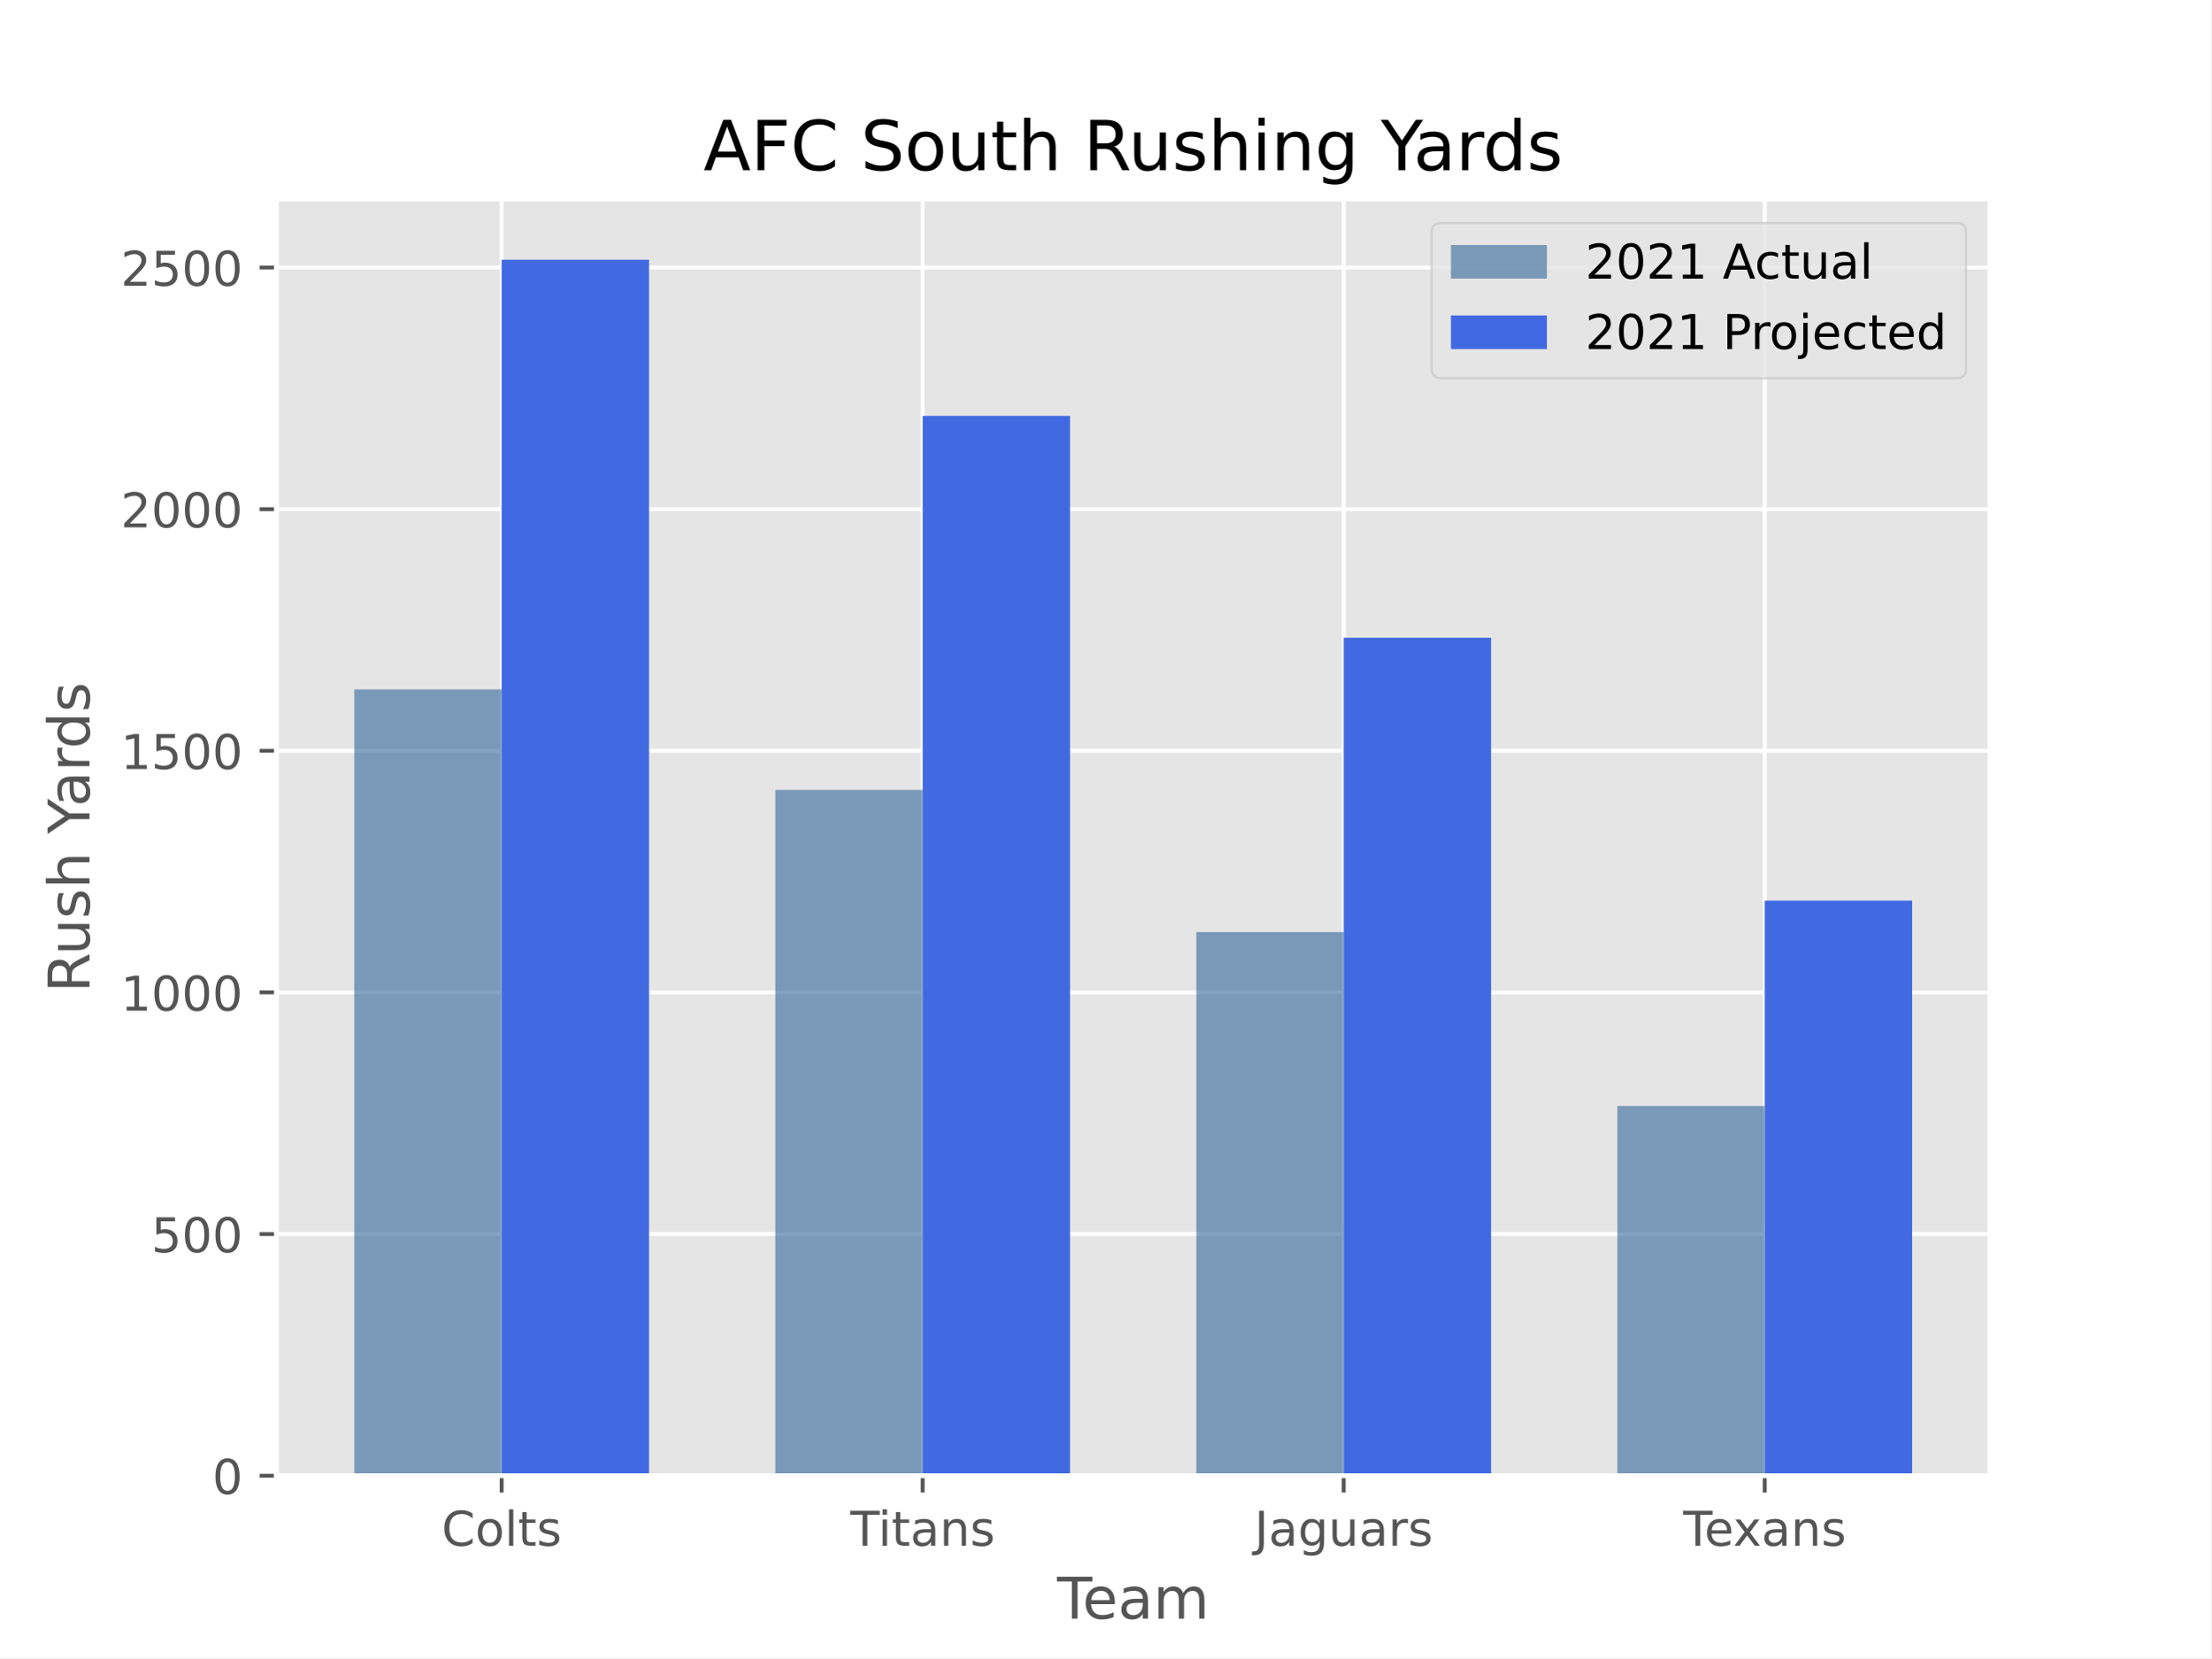
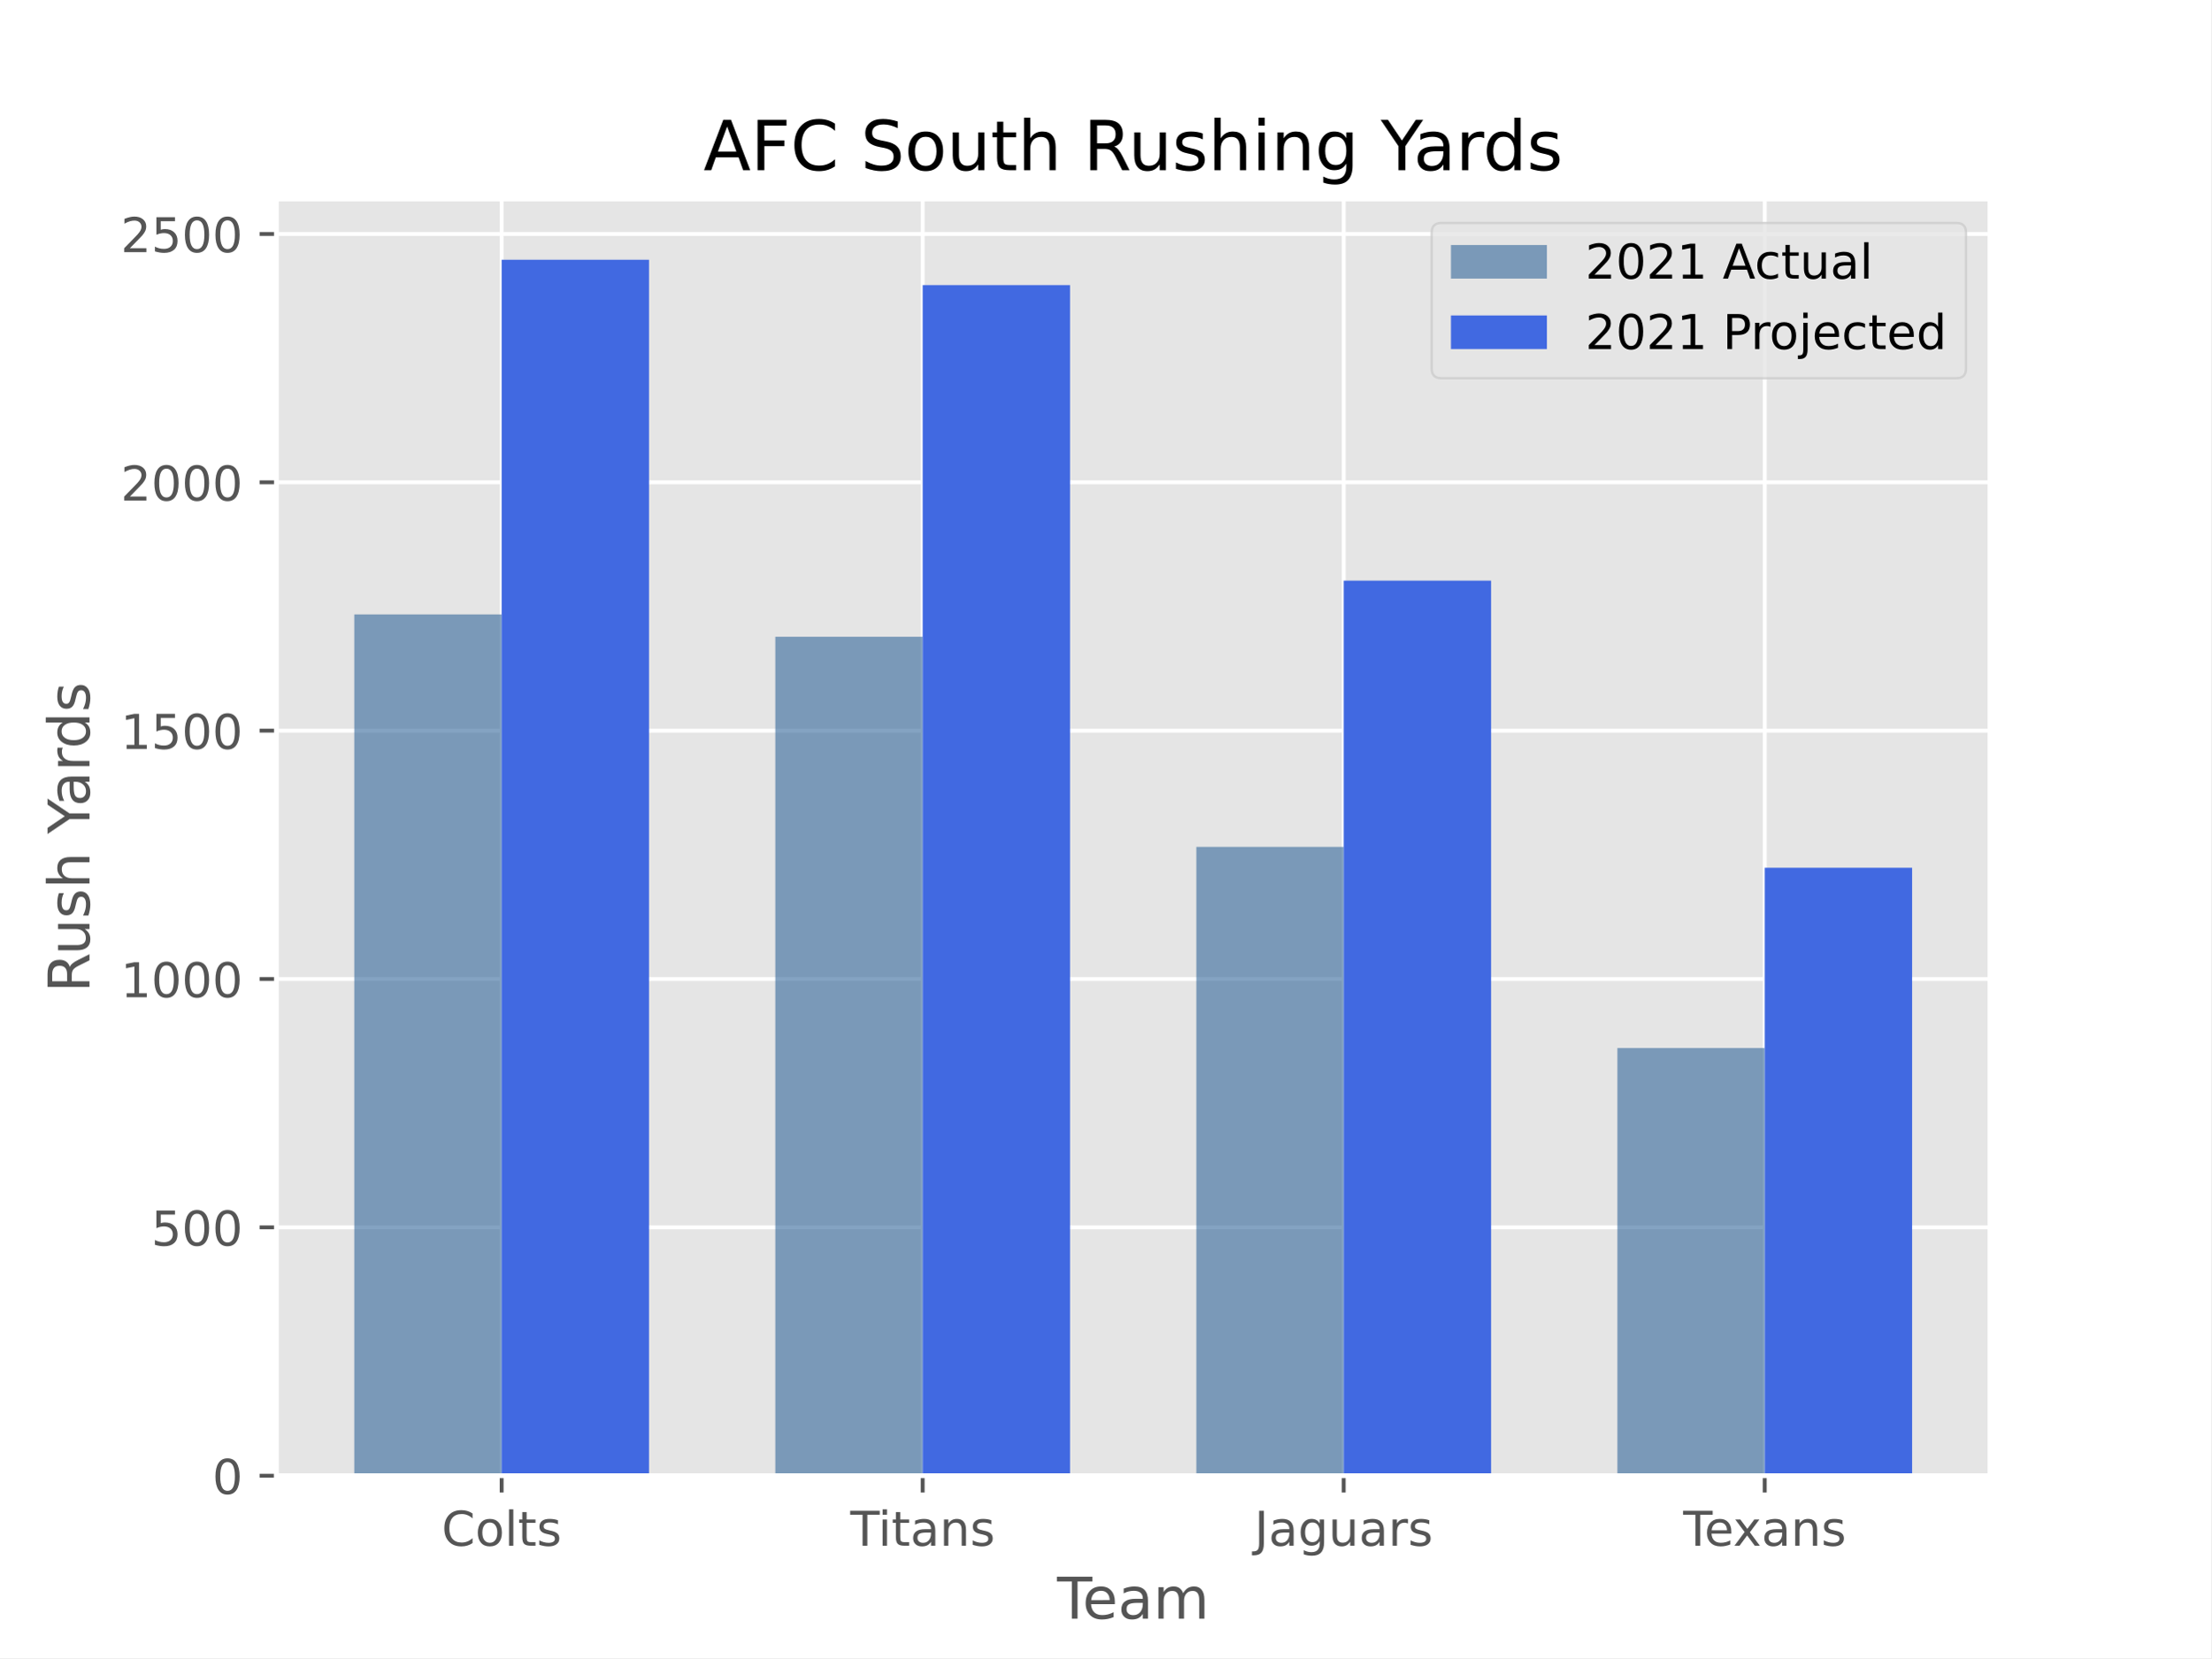
<svg xmlns="http://www.w3.org/2000/svg" xmlns:xlink="http://www.w3.org/1999/xlink" height="345.6pt" version="1.1" viewBox="0 0 460.8 345.6" width="460.8pt">
  <defs>
    <style type="text/css">*{stroke-linecap:butt;stroke-linejoin:round;}</style>
  </defs>
  <g id="figure_1">
    <g id="patch_1">
      <path d="M 0 345.6  L 460.8 345.6  L 460.8 0  L 0 0  z " style="fill:#ffffff;" />
    </g>
    <g id="axes_1">
      <g id="patch_2">
        <path d="M 57.6 307.584  L 414.72 307.584  L 414.72 41.472  L 57.6 41.472  z " style="fill:#e5e5e5;" />
      </g>
      <g id="matplotlib.axis_1">
        <g id="xtick_1">
          <g id="line2d_1">
-             <path clip-path="url(#p898515c599)" d="M 104.543 307.584  L 104.543 41.472  " style="fill:none;stroke:#ffffff;stroke-linecap:square;stroke-width:0.8;" />
+             <path clip-path="url(#p7eec8d3b5a)" d="M 104.543 307.584  L 104.543 41.472  " style="fill:none;stroke:#ffffff;stroke-linecap:square;stroke-width:0.8;" />
          </g>
          <g id="line2d_2">
            <defs>
-               <path d="M 0 0  L 0 3.5  " id="m2b80d77c26" style="stroke:#555555;stroke-width:0.8;" />
-             </defs>
-             <g>
-               <use style="fill:#555555;stroke:#555555;stroke-width:0.8;" x="104.543" xlink:href="#m2b80d77c26" y="307.584" />
+               <path d="M 0 0  L 0 3.5  " id="me559e9f346" style="stroke:#555555;stroke-width:0.8;" />
+             </defs>
+             <g>
+               <use style="fill:#555555;stroke:#555555;stroke-width:0.8;" x="104.543" xlink:href="#me559e9f346" y="307.584" />
            </g>
          </g>
          <g id="text_1">
            <g style="fill:#555555;" transform="translate(92.03861 322.1824)scale(0.1 -0.1)">
              <defs>
                <path d="M 4122 4306  L 4122 3641  Q 3803 3938 3442 4084  Q 3081 4231 2675 4231  Q 1875 4231 1450 3742  Q 1025 3253 1025 2328  Q 1025 1406 1450 917  Q 1875 428 2675 428  Q 3081 428 3442 575  Q 3803 722 4122 1019  L 4122 359  Q 3791 134 3420 21  Q 3050 -91 2638 -91  Q 1578 -91 968 557  Q 359 1206 359 2328  Q 359 3453 968 4101  Q 1578 4750 2638 4750  Q 3056 4750 3426 4639  Q 3797 4528 4122 4306  z " id="DejaVuSans-43" transform="scale(0.015625)" />
                <path d="M 1959 3097  Q 1497 3097 1228 2736  Q 959 2375 959 1747  Q 959 1119 1226 758  Q 1494 397 1959 397  Q 2419 397 2687 759  Q 2956 1122 2956 1747  Q 2956 2369 2687 2733  Q 2419 3097 1959 3097  z M 1959 3584  Q 2709 3584 3137 3096  Q 3566 2609 3566 1747  Q 3566 888 3137 398  Q 2709 -91 1959 -91  Q 1206 -91 779 398  Q 353 888 353 1747  Q 353 2609 779 3096  Q 1206 3584 1959 3584  z " id="DejaVuSans-6f" transform="scale(0.015625)" />
                <path d="M 603 4863  L 1178 4863  L 1178 0  L 603 0  L 603 4863  z " id="DejaVuSans-6c" transform="scale(0.015625)" />
                <path d="M 1172 4494  L 1172 3500  L 2356 3500  L 2356 3053  L 1172 3053  L 1172 1153  Q 1172 725 1289 603  Q 1406 481 1766 481  L 2356 481  L 2356 0  L 1766 0  Q 1100 0 847 248  Q 594 497 594 1153  L 594 3053  L 172 3053  L 172 3500  L 594 3500  L 594 4494  L 1172 4494  z " id="DejaVuSans-74" transform="scale(0.015625)" />
                <path d="M 2834 3397  L 2834 2853  Q 2591 2978 2328 3040  Q 2066 3103 1784 3103  Q 1356 3103 1142 2972  Q 928 2841 928 2578  Q 928 2378 1081 2264  Q 1234 2150 1697 2047  L 1894 2003  Q 2506 1872 2764 1633  Q 3022 1394 3022 966  Q 3022 478 2636 193  Q 2250 -91 1575 -91  Q 1294 -91 989 -36  Q 684 19 347 128  L 347 722  Q 666 556 975 473  Q 1284 391 1588 391  Q 1994 391 2212 530  Q 2431 669 2431 922  Q 2431 1156 2273 1281  Q 2116 1406 1581 1522  L 1381 1569  Q 847 1681 609 1914  Q 372 2147 372 2553  Q 372 3047 722 3315  Q 1072 3584 1716 3584  Q 2034 3584 2315 3537  Q 2597 3491 2834 3397  z " id="DejaVuSans-73" transform="scale(0.015625)" />
              </defs>
              <use xlink:href="#DejaVuSans-43" />
              <use x="69.824" xlink:href="#DejaVuSans-6f" />
              <use x="131.006" xlink:href="#DejaVuSans-6c" />
              <use x="158.789" xlink:href="#DejaVuSans-74" />
              <use x="197.998" xlink:href="#DejaVuSans-73" />
            </g>
          </g>
        </g>
        <g id="xtick_2">
          <g id="line2d_3">
-             <path clip-path="url(#p898515c599)" d="M 192.288 307.584  L 192.288 41.472  " style="fill:none;stroke:#ffffff;stroke-linecap:square;stroke-width:0.8;" />
+             <path clip-path="url(#p7eec8d3b5a)" d="M 192.288 307.584  L 192.288 41.472  " style="fill:none;stroke:#ffffff;stroke-linecap:square;stroke-width:0.8;" />
          </g>
          <g id="line2d_4">
            <g>
-               <use style="fill:#555555;stroke:#555555;stroke-width:0.8;" x="192.288" xlink:href="#m2b80d77c26" y="307.584" />
+               <use style="fill:#555555;stroke:#555555;stroke-width:0.8;" x="192.288" xlink:href="#me559e9f346" y="307.584" />
            </g>
          </g>
          <g id="text_2">
            <g style="fill:#555555;" transform="translate(177.2034 322.1824)scale(0.1 -0.1)">
              <defs>
                <path d="M -19 4666  L 3928 4666  L 3928 4134  L 2272 4134  L 2272 0  L 1638 0  L 1638 4134  L -19 4134  L -19 4666  z " id="DejaVuSans-54" transform="scale(0.015625)" />
                <path d="M 603 3500  L 1178 3500  L 1178 0  L 603 0  L 603 3500  z M 603 4863  L 1178 4863  L 1178 4134  L 603 4134  L 603 4863  z " id="DejaVuSans-69" transform="scale(0.015625)" />
                <path d="M 2194 1759  Q 1497 1759 1228 1600  Q 959 1441 959 1056  Q 959 750 1161 570  Q 1363 391 1709 391  Q 2188 391 2477 730  Q 2766 1069 2766 1631  L 2766 1759  L 2194 1759  z M 3341 1997  L 3341 0  L 2766 0  L 2766 531  Q 2569 213 2275 61  Q 1981 -91 1556 -91  Q 1019 -91 701 211  Q 384 513 384 1019  Q 384 1609 779 1909  Q 1175 2209 1959 2209  L 2766 2209  L 2766 2266  Q 2766 2663 2505 2880  Q 2244 3097 1772 3097  Q 1472 3097 1187 3025  Q 903 2953 641 2809  L 641 3341  Q 956 3463 1253 3523  Q 1550 3584 1831 3584  Q 2591 3584 2966 3190  Q 3341 2797 3341 1997  z " id="DejaVuSans-61" transform="scale(0.015625)" />
                <path d="M 3513 2113  L 3513 0  L 2938 0  L 2938 2094  Q 2938 2591 2744 2837  Q 2550 3084 2163 3084  Q 1697 3084 1428 2787  Q 1159 2491 1159 1978  L 1159 0  L 581 0  L 581 3500  L 1159 3500  L 1159 2956  Q 1366 3272 1645 3428  Q 1925 3584 2291 3584  Q 2894 3584 3203 3211  Q 3513 2838 3513 2113  z " id="DejaVuSans-6e" transform="scale(0.015625)" />
              </defs>
              <use xlink:href="#DejaVuSans-54" />
              <use x="57.959" xlink:href="#DejaVuSans-69" />
              <use x="85.742" xlink:href="#DejaVuSans-74" />
              <use x="124.951" xlink:href="#DejaVuSans-61" />
              <use x="186.23" xlink:href="#DejaVuSans-6e" />
              <use x="249.609" xlink:href="#DejaVuSans-73" />
            </g>
          </g>
        </g>
        <g id="xtick_3">
          <g id="line2d_5">
-             <path clip-path="url(#p898515c599)" d="M 280.032 307.584  L 280.032 41.472  " style="fill:none;stroke:#ffffff;stroke-linecap:square;stroke-width:0.8;" />
+             <path clip-path="url(#p7eec8d3b5a)" d="M 280.032 307.584  L 280.032 41.472  " style="fill:none;stroke:#ffffff;stroke-linecap:square;stroke-width:0.8;" />
          </g>
          <g id="line2d_6">
            <g>
-               <use style="fill:#555555;stroke:#555555;stroke-width:0.8;" x="280.032" xlink:href="#m2b80d77c26" y="307.584" />
+               <use style="fill:#555555;stroke:#555555;stroke-width:0.8;" x="280.032" xlink:href="#me559e9f346" y="307.584" />
            </g>
          </g>
          <g id="text_3">
            <g style="fill:#555555;" transform="translate(261.426 322.1824)scale(0.1 -0.1)">
              <defs>
                <path d="M 628 4666  L 1259 4666  L 1259 325  Q 1259 -519 939 -900  Q 619 -1281 -91 -1281  L -331 -1281  L -331 -750  L -134 -750  Q 284 -750 456 -515  Q 628 -281 628 325  L 628 4666  z " id="DejaVuSans-4a" transform="scale(0.015625)" />
                <path d="M 2906 1791  Q 2906 2416 2648 2759  Q 2391 3103 1925 3103  Q 1463 3103 1205 2759  Q 947 2416 947 1791  Q 947 1169 1205 825  Q 1463 481 1925 481  Q 2391 481 2648 825  Q 2906 1169 2906 1791  z M 3481 434  Q 3481 -459 3084 -895  Q 2688 -1331 1869 -1331  Q 1566 -1331 1297 -1286  Q 1028 -1241 775 -1147  L 775 -588  Q 1028 -725 1275 -790  Q 1522 -856 1778 -856  Q 2344 -856 2625 -561  Q 2906 -266 2906 331  L 2906 616  Q 2728 306 2450 153  Q 2172 0 1784 0  Q 1141 0 747 490  Q 353 981 353 1791  Q 353 2603 747 3093  Q 1141 3584 1784 3584  Q 2172 3584 2450 3431  Q 2728 3278 2906 2969  L 2906 3500  L 3481 3500  L 3481 434  z " id="DejaVuSans-67" transform="scale(0.015625)" />
                <path d="M 544 1381  L 544 3500  L 1119 3500  L 1119 1403  Q 1119 906 1312 657  Q 1506 409 1894 409  Q 2359 409 2629 706  Q 2900 1003 2900 1516  L 2900 3500  L 3475 3500  L 3475 0  L 2900 0  L 2900 538  Q 2691 219 2414 64  Q 2138 -91 1772 -91  Q 1169 -91 856 284  Q 544 659 544 1381  z M 1991 3584  L 1991 3584  z " id="DejaVuSans-75" transform="scale(0.015625)" />
                <path d="M 2631 2963  Q 2534 3019 2420 3045  Q 2306 3072 2169 3072  Q 1681 3072 1420 2755  Q 1159 2438 1159 1844  L 1159 0  L 581 0  L 581 3500  L 1159 3500  L 1159 2956  Q 1341 3275 1631 3429  Q 1922 3584 2338 3584  Q 2397 3584 2469 3576  Q 2541 3569 2628 3553  L 2631 2963  z " id="DejaVuSans-72" transform="scale(0.015625)" />
              </defs>
              <use xlink:href="#DejaVuSans-4a" />
              <use x="29.492" xlink:href="#DejaVuSans-61" />
              <use x="90.771" xlink:href="#DejaVuSans-67" />
              <use x="154.248" xlink:href="#DejaVuSans-75" />
              <use x="217.627" xlink:href="#DejaVuSans-61" />
              <use x="278.906" xlink:href="#DejaVuSans-72" />
              <use x="320.02" xlink:href="#DejaVuSans-73" />
            </g>
          </g>
        </g>
        <g id="xtick_4">
          <g id="line2d_7">
-             <path clip-path="url(#p898515c599)" d="M 367.777 307.584  L 367.777 41.472  " style="fill:none;stroke:#ffffff;stroke-linecap:square;stroke-width:0.8;" />
+             <path clip-path="url(#p7eec8d3b5a)" d="M 367.777 307.584  L 367.777 41.472  " style="fill:none;stroke:#ffffff;stroke-linecap:square;stroke-width:0.8;" />
          </g>
          <g id="line2d_8">
            <g>
-               <use style="fill:#555555;stroke:#555555;stroke-width:0.8;" x="367.777" xlink:href="#m2b80d77c26" y="307.584" />
+               <use style="fill:#555555;stroke:#555555;stroke-width:0.8;" x="367.777" xlink:href="#me559e9f346" y="307.584" />
            </g>
          </g>
          <g id="text_4">
            <g style="fill:#555555;" transform="translate(350.7869 322.1824)scale(0.1 -0.1)">
              <defs>
                <path d="M 3597 1894  L 3597 1613  L 953 1613  Q 991 1019 1311 708  Q 1631 397 2203 397  Q 2534 397 2845 478  Q 3156 559 3463 722  L 3463 178  Q 3153 47 2828 -22  Q 2503 -91 2169 -91  Q 1331 -91 842 396  Q 353 884 353 1716  Q 353 2575 817 3079  Q 1281 3584 2069 3584  Q 2775 3584 3186 3129  Q 3597 2675 3597 1894  z M 3022 2063  Q 3016 2534 2758 2815  Q 2500 3097 2075 3097  Q 1594 3097 1305 2825  Q 1016 2553 972 2059  L 3022 2063  z " id="DejaVuSans-65" transform="scale(0.015625)" />
                <path d="M 3513 3500  L 2247 1797  L 3578 0  L 2900 0  L 1881 1375  L 863 0  L 184 0  L 1544 1831  L 300 3500  L 978 3500  L 1906 2253  L 2834 3500  L 3513 3500  z " id="DejaVuSans-78" transform="scale(0.015625)" />
              </defs>
              <use xlink:href="#DejaVuSans-54" />
              <use x="44.084" xlink:href="#DejaVuSans-65" />
              <use x="103.857" xlink:href="#DejaVuSans-78" />
              <use x="163.037" xlink:href="#DejaVuSans-61" />
              <use x="224.316" xlink:href="#DejaVuSans-6e" />
              <use x="287.695" xlink:href="#DejaVuSans-73" />
            </g>
          </g>
        </g>
        <g id="text_5">
          <g style="fill:#555555;" transform="translate(220.3022 337.3802)scale(0.12 -0.12)">
            <defs>
              <path d="M 3328 2828  Q 3544 3216 3844 3400  Q 4144 3584 4550 3584  Q 5097 3584 5394 3201  Q 5691 2819 5691 2113  L 5691 0  L 5113 0  L 5113 2094  Q 5113 2597 4934 2840  Q 4756 3084 4391 3084  Q 3944 3084 3684 2787  Q 3425 2491 3425 1978  L 3425 0  L 2847 0  L 2847 2094  Q 2847 2600 2669 2842  Q 2491 3084 2119 3084  Q 1678 3084 1418 2786  Q 1159 2488 1159 1978  L 1159 0  L 581 0  L 581 3500  L 1159 3500  L 1159 2956  Q 1356 3278 1631 3431  Q 1906 3584 2284 3584  Q 2666 3584 2933 3390  Q 3200 3197 3328 2828  z " id="DejaVuSans-6d" transform="scale(0.015625)" />
            </defs>
            <use xlink:href="#DejaVuSans-54" />
            <use x="44.084" xlink:href="#DejaVuSans-65" />
            <use x="105.607" xlink:href="#DejaVuSans-61" />
            <use x="166.887" xlink:href="#DejaVuSans-6d" />
          </g>
        </g>
      </g>
      <g id="matplotlib.axis_2">
        <g id="ytick_1">
          <g id="line2d_9">
-             <path clip-path="url(#p898515c599)" d="M 57.6 307.584  L 414.72 307.584  " style="fill:none;stroke:#ffffff;stroke-linecap:square;stroke-width:0.8;" />
+             <path clip-path="url(#p7eec8d3b5a)" d="M 57.6 307.584  L 414.72 307.584  " style="fill:none;stroke:#ffffff;stroke-linecap:square;stroke-width:0.8;" />
          </g>
          <g id="line2d_10">
            <defs>
-               <path d="M 0 0  L -3.5 0  " id="m10684eb55a" style="stroke:#555555;stroke-width:0.8;" />
-             </defs>
-             <g>
-               <use style="fill:#555555;stroke:#555555;stroke-width:0.8;" x="57.6" xlink:href="#m10684eb55a" y="307.584" />
+               <path d="M 0 0  L -3.5 0  " id="md019bfc291" style="stroke:#555555;stroke-width:0.8;" />
+             </defs>
+             <g>
+               <use style="fill:#555555;stroke:#555555;stroke-width:0.8;" x="57.6" xlink:href="#md019bfc291" y="307.584" />
            </g>
          </g>
          <g id="text_6">
            <g style="fill:#555555;" transform="translate(44.2375 311.3832)scale(0.1 -0.1)">
              <defs>
                <path d="M 2034 4250  Q 1547 4250 1301 3770  Q 1056 3291 1056 2328  Q 1056 1369 1301 889  Q 1547 409 2034 409  Q 2525 409 2770 889  Q 3016 1369 3016 2328  Q 3016 3291 2770 3770  Q 2525 4250 2034 4250  z M 2034 4750  Q 2819 4750 3233 4129  Q 3647 3509 3647 2328  Q 3647 1150 3233 529  Q 2819 -91 2034 -91  Q 1250 -91 836 529  Q 422 1150 422 2328  Q 422 3509 836 4129  Q 1250 4750 2034 4750  z " id="DejaVuSans-30" transform="scale(0.015625)" />
              </defs>
              <use xlink:href="#DejaVuSans-30" />
            </g>
          </g>
        </g>
        <g id="ytick_2">
          <g id="line2d_11">
-             <path clip-path="url(#p898515c599)" d="M 57.6 257.218  L 414.72 257.218  " style="fill:none;stroke:#ffffff;stroke-linecap:square;stroke-width:0.8;" />
+             <path clip-path="url(#p7eec8d3b5a)" d="M 57.6 255.819  L 414.72 255.819  " style="fill:none;stroke:#ffffff;stroke-linecap:square;stroke-width:0.8;" />
          </g>
          <g id="line2d_12">
            <g>
-               <use style="fill:#555555;stroke:#555555;stroke-width:0.8;" x="57.6" xlink:href="#m10684eb55a" y="257.218" />
+               <use style="fill:#555555;stroke:#555555;stroke-width:0.8;" x="57.6" xlink:href="#md019bfc291" y="255.819" />
            </g>
          </g>
          <g id="text_7">
-             <g style="fill:#555555;" transform="translate(31.5125 261.0176)scale(0.1 -0.1)">
+             <g style="fill:#555555;" transform="translate(31.5125 259.6185)scale(0.1 -0.1)">
              <defs>
                <path d="M 691 4666  L 3169 4666  L 3169 4134  L 1269 4134  L 1269 2991  Q 1406 3038 1543 3061  Q 1681 3084 1819 3084  Q 2600 3084 3056 2656  Q 3513 2228 3513 1497  Q 3513 744 3044 326  Q 2575 -91 1722 -91  Q 1428 -91 1123 -41  Q 819 9 494 109  L 494 744  Q 775 591 1075 516  Q 1375 441 1709 441  Q 2250 441 2565 725  Q 2881 1009 2881 1497  Q 2881 1984 2565 2268  Q 2250 2553 1709 2553  Q 1456 2553 1204 2497  Q 953 2441 691 2322  L 691 4666  z " id="DejaVuSans-35" transform="scale(0.015625)" />
              </defs>
              <use xlink:href="#DejaVuSans-35" />
              <use x="63.623" xlink:href="#DejaVuSans-30" />
              <use x="127.246" xlink:href="#DejaVuSans-30" />
            </g>
          </g>
        </g>
        <g id="ytick_3">
          <g id="line2d_13">
-             <path clip-path="url(#p898515c599)" d="M 57.6 206.853  L 414.72 206.853  " style="fill:none;stroke:#ffffff;stroke-linecap:square;stroke-width:0.8;" />
+             <path clip-path="url(#p7eec8d3b5a)" d="M 57.6 204.055  L 414.72 204.055  " style="fill:none;stroke:#ffffff;stroke-linecap:square;stroke-width:0.8;" />
          </g>
          <g id="line2d_14">
            <g>
-               <use style="fill:#555555;stroke:#555555;stroke-width:0.8;" x="57.6" xlink:href="#m10684eb55a" y="206.853" />
+               <use style="fill:#555555;stroke:#555555;stroke-width:0.8;" x="57.6" xlink:href="#md019bfc291" y="204.055" />
            </g>
          </g>
          <g id="text_8">
-             <g style="fill:#555555;" transform="translate(25.15 210.6519)scale(0.1 -0.1)">
+             <g style="fill:#555555;" transform="translate(25.15 207.8538)scale(0.1 -0.1)">
              <defs>
                <path d="M 794 531  L 1825 531  L 1825 4091  L 703 3866  L 703 4441  L 1819 4666  L 2450 4666  L 2450 531  L 3481 531  L 3481 0  L 794 0  L 794 531  z " id="DejaVuSans-31" transform="scale(0.015625)" />
              </defs>
              <use xlink:href="#DejaVuSans-31" />
              <use x="63.623" xlink:href="#DejaVuSans-30" />
              <use x="127.246" xlink:href="#DejaVuSans-30" />
              <use x="190.869" xlink:href="#DejaVuSans-30" />
            </g>
          </g>
        </g>
        <g id="ytick_4">
          <g id="line2d_15">
-             <path clip-path="url(#p898515c599)" d="M 57.6 156.487  L 414.72 156.487  " style="fill:none;stroke:#ffffff;stroke-linecap:square;stroke-width:0.8;" />
+             <path clip-path="url(#p7eec8d3b5a)" d="M 57.6 152.29  L 414.72 152.29  " style="fill:none;stroke:#ffffff;stroke-linecap:square;stroke-width:0.8;" />
          </g>
          <g id="line2d_16">
            <g>
-               <use style="fill:#555555;stroke:#555555;stroke-width:0.8;" x="57.6" xlink:href="#m10684eb55a" y="156.487" />
+               <use style="fill:#555555;stroke:#555555;stroke-width:0.8;" x="57.6" xlink:href="#md019bfc291" y="152.29" />
            </g>
          </g>
          <g id="text_9">
-             <g style="fill:#555555;" transform="translate(25.15 160.2862)scale(0.1 -0.1)">
+             <g style="fill:#555555;" transform="translate(25.15 156.0891)scale(0.1 -0.1)">
              <use xlink:href="#DejaVuSans-31" />
              <use x="63.623" xlink:href="#DejaVuSans-35" />
              <use x="127.246" xlink:href="#DejaVuSans-30" />
              <use x="190.869" xlink:href="#DejaVuSans-30" />
            </g>
          </g>
        </g>
        <g id="ytick_5">
          <g id="line2d_17">
-             <path clip-path="url(#p898515c599)" d="M 57.6 106.121  L 414.72 106.121  " style="fill:none;stroke:#ffffff;stroke-linecap:square;stroke-width:0.8;" />
+             <path clip-path="url(#p7eec8d3b5a)" d="M 57.6 100.525  L 414.72 100.525  " style="fill:none;stroke:#ffffff;stroke-linecap:square;stroke-width:0.8;" />
          </g>
          <g id="line2d_18">
            <g>
-               <use style="fill:#555555;stroke:#555555;stroke-width:0.8;" x="57.6" xlink:href="#m10684eb55a" y="106.121" />
+               <use style="fill:#555555;stroke:#555555;stroke-width:0.8;" x="57.6" xlink:href="#md019bfc291" y="100.525" />
            </g>
          </g>
          <g id="text_10">
-             <g style="fill:#555555;" transform="translate(25.15 109.9206)scale(0.1 -0.1)">
+             <g style="fill:#555555;" transform="translate(25.15 104.3244)scale(0.1 -0.1)">
              <defs>
                <path d="M 1228 531  L 3431 531  L 3431 0  L 469 0  L 469 531  Q 828 903 1448 1529  Q 2069 2156 2228 2338  Q 2531 2678 2651 2914  Q 2772 3150 2772 3378  Q 2772 3750 2511 3984  Q 2250 4219 1831 4219  Q 1534 4219 1204 4116  Q 875 4013 500 3803  L 500 4441  Q 881 4594 1212 4672  Q 1544 4750 1819 4750  Q 2544 4750 2975 4387  Q 3406 4025 3406 3419  Q 3406 3131 3298 2873  Q 3191 2616 2906 2266  Q 2828 2175 2409 1742  Q 1991 1309 1228 531  z " id="DejaVuSans-32" transform="scale(0.015625)" />
              </defs>
              <use xlink:href="#DejaVuSans-32" />
              <use x="63.623" xlink:href="#DejaVuSans-30" />
              <use x="127.246" xlink:href="#DejaVuSans-30" />
              <use x="190.869" xlink:href="#DejaVuSans-30" />
            </g>
          </g>
        </g>
        <g id="ytick_6">
          <g id="line2d_19">
-             <path clip-path="url(#p898515c599)" d="M 57.6 55.756  L 414.72 55.756  " style="fill:none;stroke:#ffffff;stroke-linecap:square;stroke-width:0.8;" />
+             <path clip-path="url(#p7eec8d3b5a)" d="M 57.6 48.76  L 414.72 48.76  " style="fill:none;stroke:#ffffff;stroke-linecap:square;stroke-width:0.8;" />
          </g>
          <g id="line2d_20">
            <g>
-               <use style="fill:#555555;stroke:#555555;stroke-width:0.8;" x="57.6" xlink:href="#m10684eb55a" y="55.756" />
+               <use style="fill:#555555;stroke:#555555;stroke-width:0.8;" x="57.6" xlink:href="#md019bfc291" y="48.76" />
            </g>
          </g>
          <g id="text_11">
-             <g style="fill:#555555;" transform="translate(25.15 59.55492)scale(0.1 -0.1)">
+             <g style="fill:#555555;" transform="translate(25.15 52.55969)scale(0.1 -0.1)">
              <use xlink:href="#DejaVuSans-32" />
              <use x="63.623" xlink:href="#DejaVuSans-35" />
              <use x="127.246" xlink:href="#DejaVuSans-30" />
              <use x="190.869" xlink:href="#DejaVuSans-30" />
            </g>
          </g>
        </g>
        <g id="text_12">
          <g style="fill:#555555;" transform="translate(18.65438 206.8774)rotate(-90)scale(0.12 -0.12)">
            <defs>
              <path d="M 2841 2188  Q 3044 2119 3236 1894  Q 3428 1669 3622 1275  L 4263 0  L 3584 0  L 2988 1197  Q 2756 1666 2539 1819  Q 2322 1972 1947 1972  L 1259 1972  L 1259 0  L 628 0  L 628 4666  L 2053 4666  Q 2853 4666 3247 4331  Q 3641 3997 3641 3322  Q 3641 2881 3436 2590  Q 3231 2300 2841 2188  z M 1259 4147  L 1259 2491  L 2053 2491  Q 2509 2491 2742 2702  Q 2975 2913 2975 3322  Q 2975 3731 2742 3939  Q 2509 4147 2053 4147  L 1259 4147  z " id="DejaVuSans-52" transform="scale(0.015625)" />
              <path d="M 3513 2113  L 3513 0  L 2938 0  L 2938 2094  Q 2938 2591 2744 2837  Q 2550 3084 2163 3084  Q 1697 3084 1428 2787  Q 1159 2491 1159 1978  L 1159 0  L 581 0  L 581 4863  L 1159 4863  L 1159 2956  Q 1366 3272 1645 3428  Q 1925 3584 2291 3584  Q 2894 3584 3203 3211  Q 3513 2838 3513 2113  z " id="DejaVuSans-68" transform="scale(0.015625)" />
              <path id="DejaVuSans-20" transform="scale(0.015625)" />
              <path d="M -13 4666  L 666 4666  L 1959 2747  L 3244 4666  L 3922 4666  L 2272 2222  L 2272 0  L 1638 0  L 1638 2222  L -13 4666  z " id="DejaVuSans-59" transform="scale(0.015625)" />
              <path d="M 2906 2969  L 2906 4863  L 3481 4863  L 3481 0  L 2906 0  L 2906 525  Q 2725 213 2448 61  Q 2172 -91 1784 -91  Q 1150 -91 751 415  Q 353 922 353 1747  Q 353 2572 751 3078  Q 1150 3584 1784 3584  Q 2172 3584 2448 3432  Q 2725 3281 2906 2969  z M 947 1747  Q 947 1113 1208 752  Q 1469 391 1925 391  Q 2381 391 2643 752  Q 2906 1113 2906 1747  Q 2906 2381 2643 2742  Q 2381 3103 1925 3103  Q 1469 3103 1208 2742  Q 947 2381 947 1747  z " id="DejaVuSans-64" transform="scale(0.015625)" />
            </defs>
            <use xlink:href="#DejaVuSans-52" />
            <use x="64.982" xlink:href="#DejaVuSans-75" />
            <use x="128.361" xlink:href="#DejaVuSans-73" />
            <use x="180.461" xlink:href="#DejaVuSans-68" />
            <use x="243.84" xlink:href="#DejaVuSans-20" />
            <use x="275.627" xlink:href="#DejaVuSans-59" />
            <use x="322.961" xlink:href="#DejaVuSans-61" />
            <use x="384.24" xlink:href="#DejaVuSans-72" />
            <use x="423.604" xlink:href="#DejaVuSans-64" />
            <use x="487.08" xlink:href="#DejaVuSans-73" />
          </g>
        </g>
      </g>
      <g id="patch_3">
-         <path clip-path="url(#p898515c599)" d="M 73.833 307.584  L 104.543 307.584  L 104.543 143.694  L 73.833 143.694  z " style="fill:#336699;fill-opacity:0.6;" />
+         <path clip-path="url(#p7eec8d3b5a)" d="M 73.833 307.584  L 104.543 307.584  L 104.543 128.064  L 73.833 128.064  z " style="fill:#336699;fill-opacity:0.6;" />
      </g>
      <g id="patch_4">
-         <path clip-path="url(#p898515c599)" d="M 161.577 307.584  L 192.288 307.584  L 192.288 164.646  L 161.577 164.646  z " style="fill:#336699;fill-opacity:0.6;" />
+         <path clip-path="url(#p7eec8d3b5a)" d="M 161.577 307.584  L 192.288 307.584  L 192.288 132.723  L 161.577 132.723  z " style="fill:#336699;fill-opacity:0.6;" />
      </g>
      <g id="patch_5">
-         <path clip-path="url(#p898515c599)" d="M 249.322 307.584  L 280.032 307.584  L 280.032 194.261  L 249.322 194.261  z " style="fill:#336699;fill-opacity:0.6;" />
+         <path clip-path="url(#p7eec8d3b5a)" d="M 249.322 307.584  L 280.032 307.584  L 280.032 176.516  L 249.322 176.516  z " style="fill:#336699;fill-opacity:0.6;" />
      </g>
      <g id="patch_6">
-         <path clip-path="url(#p898515c599)" d="M 337.066 307.584  L 367.777 307.584  L 367.777 230.525  L 337.066 230.525  z " style="fill:#336699;fill-opacity:0.6;" />
+         <path clip-path="url(#p7eec8d3b5a)" d="M 337.066 307.584  L 367.777 307.584  L 367.777 218.445  L 337.066 218.445  z " style="fill:#336699;fill-opacity:0.6;" />
      </g>
      <g id="patch_7">
-         <path clip-path="url(#p898515c599)" d="M 104.543 307.584  L 135.254 307.584  L 135.254 54.144  L 104.543 54.144  z " style="fill:#4169e1;" />
+         <path clip-path="url(#p7eec8d3b5a)" d="M 104.543 307.584  L 135.254 307.584  L 135.254 54.144  L 104.543 54.144  z " style="fill:#4169e1;" />
      </g>
      <g id="patch_8">
-         <path clip-path="url(#p898515c599)" d="M 192.288 307.584  L 222.998 307.584  L 222.998 86.68  L 192.288 86.68  z " style="fill:#4169e1;" />
+         <path clip-path="url(#p7eec8d3b5a)" d="M 192.288 307.584  L 222.998 307.584  L 222.998 59.424  L 192.288 59.424  z " style="fill:#4169e1;" />
      </g>
      <g id="patch_9">
-         <path clip-path="url(#p898515c599)" d="M 280.032 307.584  L 310.743 307.584  L 310.743 132.916  L 280.032 132.916  z " style="fill:#4169e1;" />
+         <path clip-path="url(#p7eec8d3b5a)" d="M 280.032 307.584  L 310.743 307.584  L 310.743 121.024  L 280.032 121.024  z " style="fill:#4169e1;" />
      </g>
      <g id="patch_10">
-         <path clip-path="url(#p898515c599)" d="M 367.777 307.584  L 398.487 307.584  L 398.487 187.714  L 367.777 187.714  z " style="fill:#4169e1;" />
+         <path clip-path="url(#p7eec8d3b5a)" d="M 367.777 307.584  L 398.487 307.584  L 398.487 180.864  L 367.777 180.864  z " style="fill:#4169e1;" />
      </g>
      <g id="patch_11">
        <path d="M 57.6 307.584  L 57.6 41.472  " style="fill:none;stroke:#ffffff;stroke-linecap:square;stroke-linejoin:miter;" />
      </g>
      <g id="patch_12">
        <path d="M 414.72 307.584  L 414.72 41.472  " style="fill:none;stroke:#ffffff;stroke-linecap:square;stroke-linejoin:miter;" />
      </g>
      <g id="patch_13">
        <path d="M 57.6 307.584  L 414.72 307.584  " style="fill:none;stroke:#ffffff;stroke-linecap:square;stroke-linejoin:miter;" />
      </g>
      <g id="patch_14">
        <path d="M 57.6 41.472  L 414.72 41.472  " style="fill:none;stroke:#ffffff;stroke-linecap:square;stroke-linejoin:miter;" />
      </g>
      <g id="text_13">
        <g transform="translate(146.6111 35.472)scale(0.144 -0.144)">
          <defs>
            <path d="M 2188 4044  L 1331 1722  L 3047 1722  L 2188 4044  z M 1831 4666  L 2547 4666  L 4325 0  L 3669 0  L 3244 1197  L 1141 1197  L 716 0  L 50 0  L 1831 4666  z " id="DejaVuSans-41" transform="scale(0.015625)" />
            <path d="M 628 4666  L 3309 4666  L 3309 4134  L 1259 4134  L 1259 2759  L 3109 2759  L 3109 2228  L 1259 2228  L 1259 0  L 628 0  L 628 4666  z " id="DejaVuSans-46" transform="scale(0.015625)" />
            <path d="M 3425 4513  L 3425 3897  Q 3066 4069 2747 4153  Q 2428 4238 2131 4238  Q 1616 4238 1336 4038  Q 1056 3838 1056 3469  Q 1056 3159 1242 3001  Q 1428 2844 1947 2747  L 2328 2669  Q 3034 2534 3370 2195  Q 3706 1856 3706 1288  Q 3706 609 3251 259  Q 2797 -91 1919 -91  Q 1588 -91 1214 -16  Q 841 59 441 206  L 441 856  Q 825 641 1194 531  Q 1563 422 1919 422  Q 2459 422 2753 634  Q 3047 847 3047 1241  Q 3047 1584 2836 1778  Q 2625 1972 2144 2069  L 1759 2144  Q 1053 2284 737 2584  Q 422 2884 422 3419  Q 422 4038 858 4394  Q 1294 4750 2059 4750  Q 2388 4750 2728 4690  Q 3069 4631 3425 4513  z " id="DejaVuSans-53" transform="scale(0.015625)" />
          </defs>
          <use xlink:href="#DejaVuSans-41" />
          <use x="68.408" xlink:href="#DejaVuSans-46" />
          <use x="125.928" xlink:href="#DejaVuSans-43" />
          <use x="195.752" xlink:href="#DejaVuSans-20" />
          <use x="227.539" xlink:href="#DejaVuSans-53" />
          <use x="291.016" xlink:href="#DejaVuSans-6f" />
          <use x="352.197" xlink:href="#DejaVuSans-75" />
          <use x="415.576" xlink:href="#DejaVuSans-74" />
          <use x="454.785" xlink:href="#DejaVuSans-68" />
          <use x="518.164" xlink:href="#DejaVuSans-20" />
          <use x="549.951" xlink:href="#DejaVuSans-52" />
          <use x="614.934" xlink:href="#DejaVuSans-75" />
          <use x="678.312" xlink:href="#DejaVuSans-73" />
          <use x="730.412" xlink:href="#DejaVuSans-68" />
          <use x="793.791" xlink:href="#DejaVuSans-69" />
          <use x="821.574" xlink:href="#DejaVuSans-6e" />
          <use x="884.953" xlink:href="#DejaVuSans-67" />
          <use x="948.43" xlink:href="#DejaVuSans-20" />
          <use x="980.217" xlink:href="#DejaVuSans-59" />
          <use x="1027.551" xlink:href="#DejaVuSans-61" />
          <use x="1088.83" xlink:href="#DejaVuSans-72" />
          <use x="1128.193" xlink:href="#DejaVuSans-64" />
          <use x="1191.67" xlink:href="#DejaVuSans-73" />
        </g>
      </g>
      <g id="legend_1">
        <g id="patch_15">
          <path d="M 300.381 78.828  L 407.72 78.828  Q 409.72 78.828 409.72 76.828  L 409.72 48.472  Q 409.72 46.472 407.72 46.472  L 300.381 46.472  Q 298.381 46.472 298.381 48.472  L 298.381 76.828  Q 298.381 78.828 300.381 78.828  z " style="fill:#e5e5e5;opacity:0.8;stroke:#cccccc;stroke-linejoin:miter;stroke-width:0.5;" />
        </g>
        <g id="patch_16">
          <path d="M 302.381 58.07  L 322.381 58.07  L 322.381 51.07  L 302.381 51.07  z " style="fill:#336699;fill-opacity:0.6;" />
        </g>
        <g id="text_14">
          <g transform="translate(330.3809 58.07044)scale(0.1 -0.1)">
            <defs>
              <path d="M 3122 3366  L 3122 2828  Q 2878 2963 2633 3030  Q 2388 3097 2138 3097  Q 1578 3097 1268 2742  Q 959 2388 959 1747  Q 959 1106 1268 751  Q 1578 397 2138 397  Q 2388 397 2633 464  Q 2878 531 3122 666  L 3122 134  Q 2881 22 2623 -34  Q 2366 -91 2075 -91  Q 1284 -91 818 406  Q 353 903 353 1747  Q 353 2603 823 3093  Q 1294 3584 2113 3584  Q 2378 3584 2631 3529  Q 2884 3475 3122 3366  z " id="DejaVuSans-63" transform="scale(0.015625)" />
            </defs>
            <use xlink:href="#DejaVuSans-32" />
            <use x="63.623" xlink:href="#DejaVuSans-30" />
            <use x="127.246" xlink:href="#DejaVuSans-32" />
            <use x="190.869" xlink:href="#DejaVuSans-31" />
            <use x="254.492" xlink:href="#DejaVuSans-20" />
            <use x="286.279" xlink:href="#DejaVuSans-41" />
            <use x="352.938" xlink:href="#DejaVuSans-63" />
            <use x="407.918" xlink:href="#DejaVuSans-74" />
            <use x="447.127" xlink:href="#DejaVuSans-75" />
            <use x="510.506" xlink:href="#DejaVuSans-61" />
            <use x="571.785" xlink:href="#DejaVuSans-6c" />
          </g>
        </g>
        <g id="patch_17">
          <path d="M 302.381 72.749  L 322.381 72.749  L 322.381 65.749  L 302.381 65.749  z " style="fill:#4169e1;" />
        </g>
        <g id="text_15">
          <g transform="translate(330.3809 72.74856)scale(0.1 -0.1)">
            <defs>
              <path d="M 1259 4147  L 1259 2394  L 2053 2394  Q 2494 2394 2734 2622  Q 2975 2850 2975 3272  Q 2975 3691 2734 3919  Q 2494 4147 2053 4147  L 1259 4147  z M 628 4666  L 2053 4666  Q 2838 4666 3239 4311  Q 3641 3956 3641 3272  Q 3641 2581 3239 2228  Q 2838 1875 2053 1875  L 1259 1875  L 1259 0  L 628 0  L 628 4666  z " id="DejaVuSans-50" transform="scale(0.015625)" />
              <path d="M 603 3500  L 1178 3500  L 1178 -63  Q 1178 -731 923 -1031  Q 669 -1331 103 -1331  L -116 -1331  L -116 -844  L 38 -844  Q 366 -844 484 -692  Q 603 -541 603 -63  L 603 3500  z M 603 4863  L 1178 4863  L 1178 4134  L 603 4134  L 603 4863  z " id="DejaVuSans-6a" transform="scale(0.015625)" />
            </defs>
            <use xlink:href="#DejaVuSans-32" />
            <use x="63.623" xlink:href="#DejaVuSans-30" />
            <use x="127.246" xlink:href="#DejaVuSans-32" />
            <use x="190.869" xlink:href="#DejaVuSans-31" />
            <use x="254.492" xlink:href="#DejaVuSans-20" />
            <use x="286.279" xlink:href="#DejaVuSans-50" />
            <use x="344.832" xlink:href="#DejaVuSans-72" />
            <use x="383.695" xlink:href="#DejaVuSans-6f" />
            <use x="444.877" xlink:href="#DejaVuSans-6a" />
            <use x="472.66" xlink:href="#DejaVuSans-65" />
            <use x="534.184" xlink:href="#DejaVuSans-63" />
            <use x="589.164" xlink:href="#DejaVuSans-74" />
            <use x="628.373" xlink:href="#DejaVuSans-65" />
            <use x="689.896" xlink:href="#DejaVuSans-64" />
          </g>
        </g>
      </g>
    </g>
  </g>
  <defs>
-     <clipPath id="p898515c599">
+     <clipPath id="p7eec8d3b5a">
      <rect height="266.112" width="357.12" x="57.6" y="41.472" />
    </clipPath>
  </defs>
</svg>
